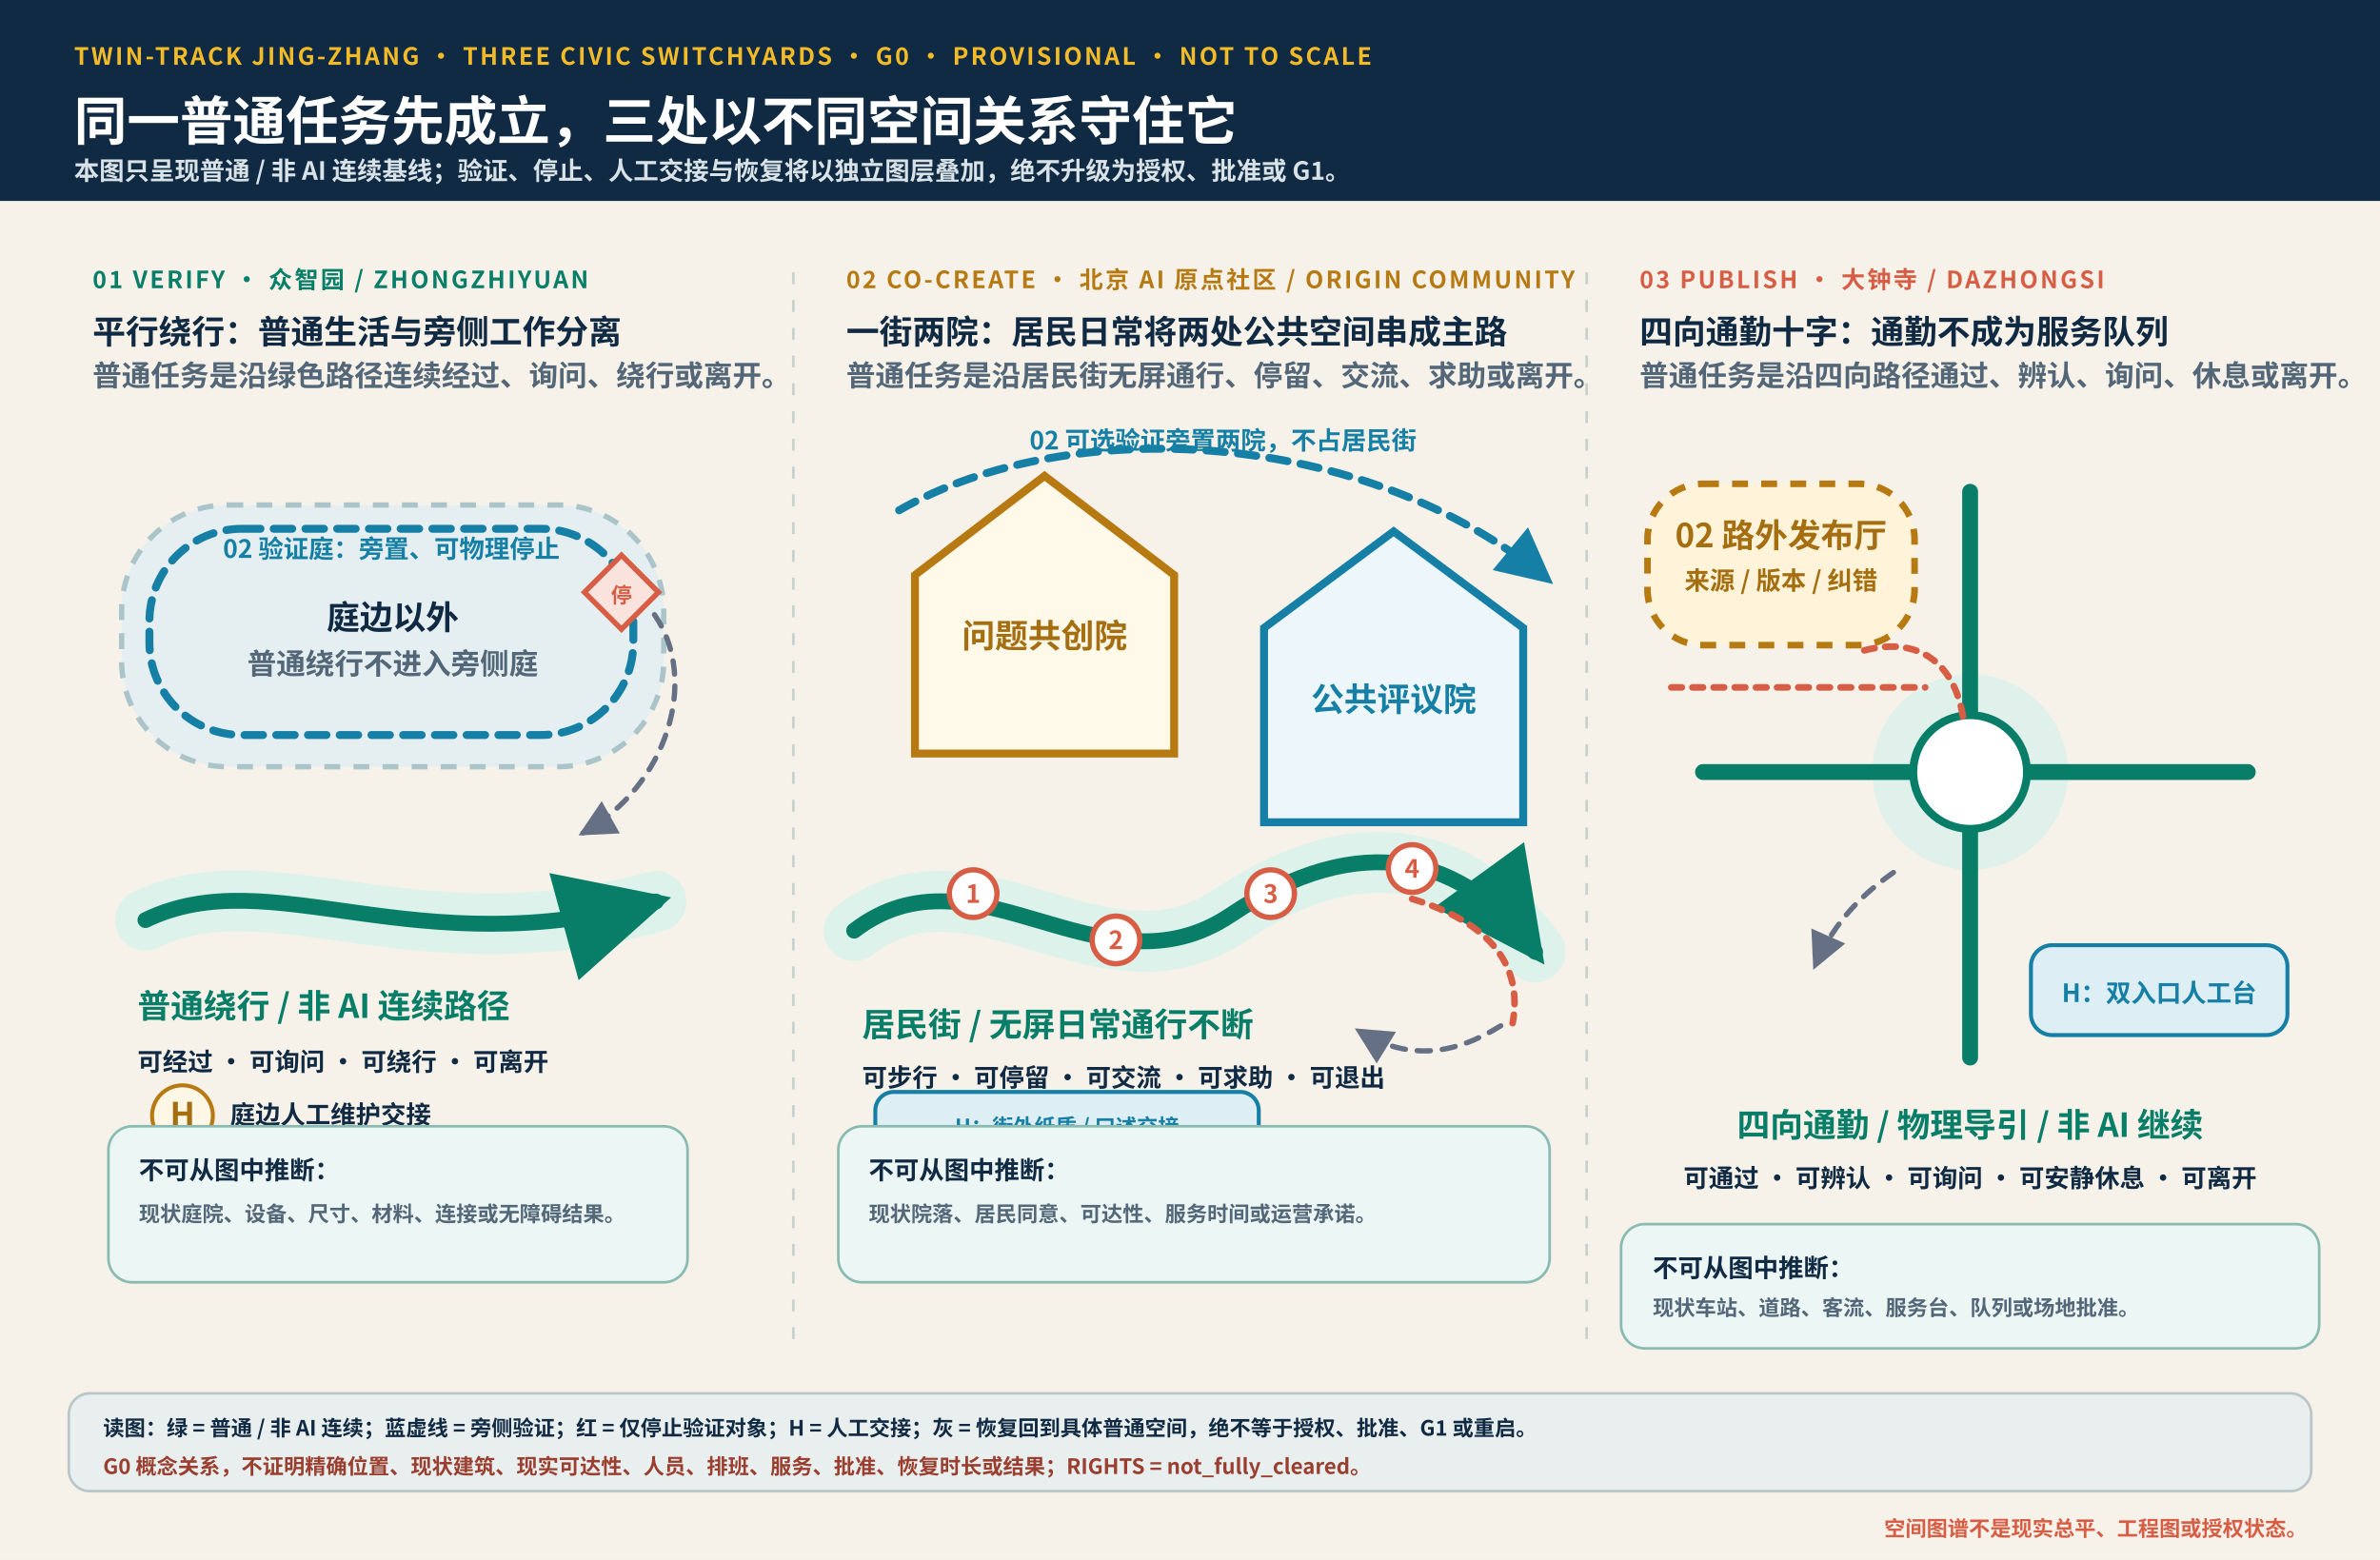
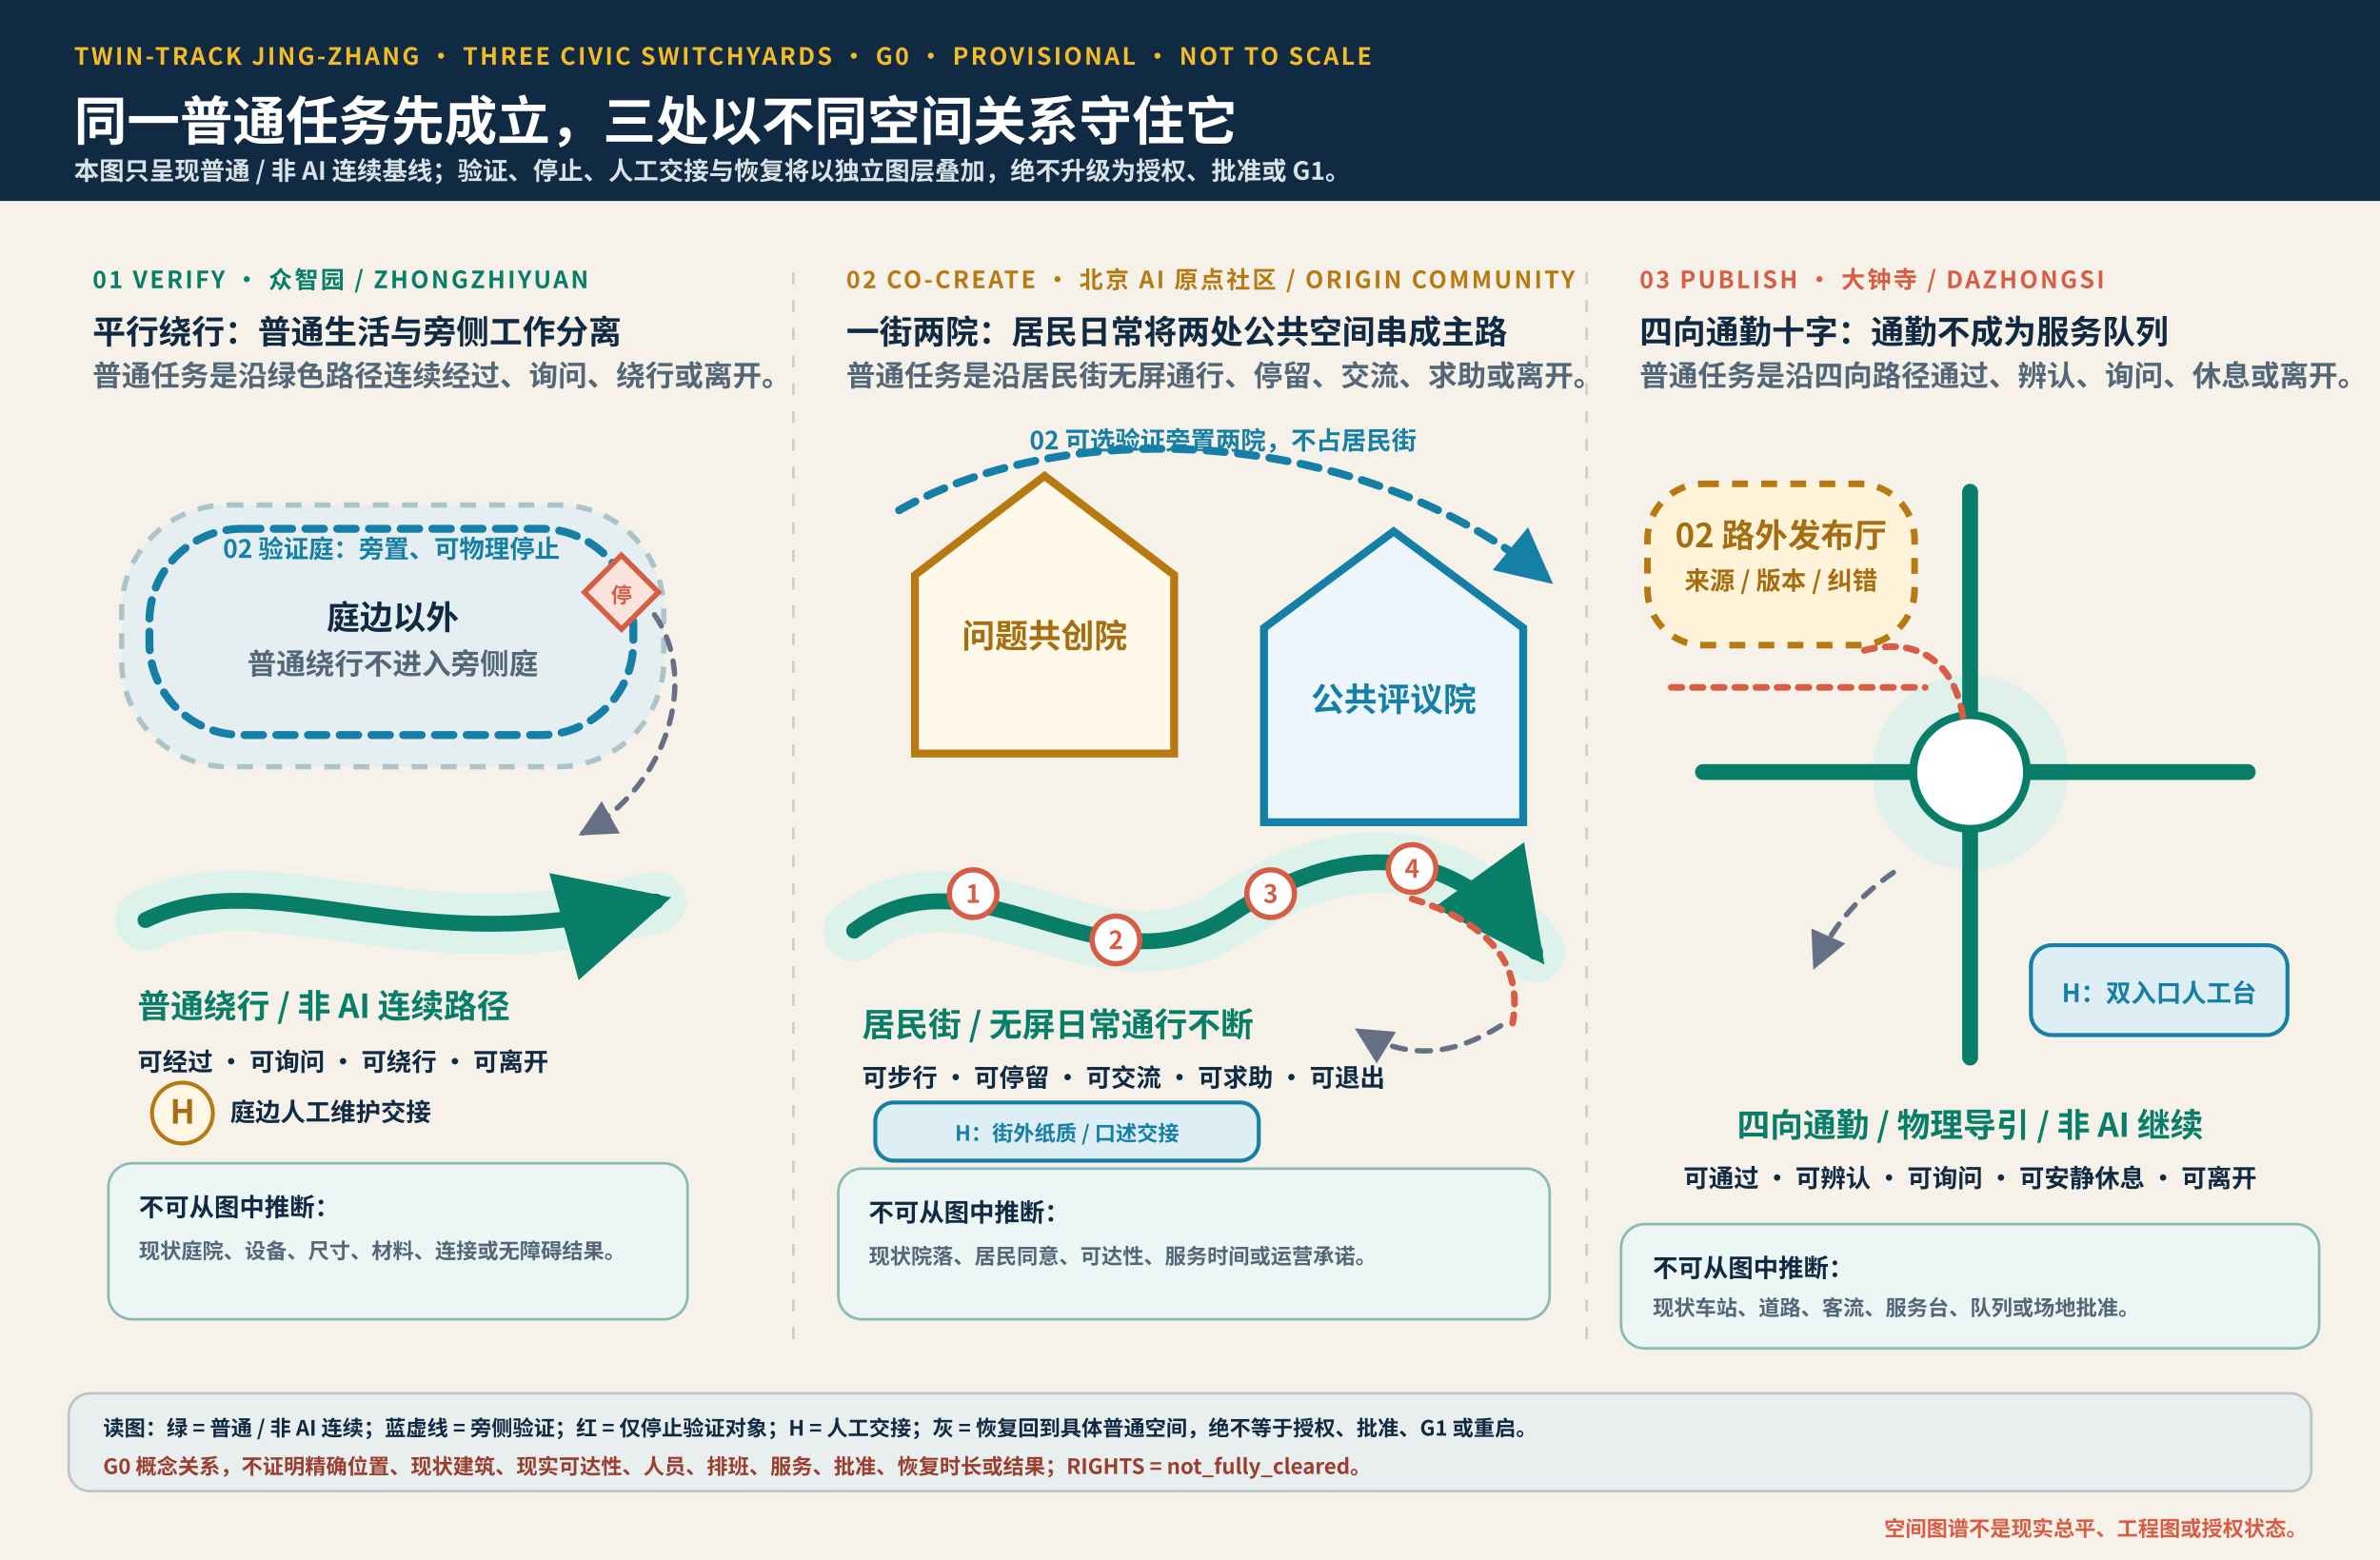
<svg xmlns="http://www.w3.org/2000/svg" width="1800" height="1180" viewBox="0 0 1800 1180" role="img" aria-labelledby="title desc">
  <defs>
    <style>.s{font-family:"Microsoft YaHei","Noto Sans CJK SC","Segoe UI",sans-serif}.ink{fill:#102A43}.muted{fill:#536779}.head{font-size:40px;font-weight:900}.sub{font-size:22px;font-weight:760}.body{font-size:25px;font-weight:800}.small{font-size:19px;font-weight:740}.micro{font-size:16px;font-weight:700}.k{font-size:18px;font-weight:900;letter-spacing:1.7px}.ordinary{fill:none;stroke:#087E68;stroke-width:12;stroke-linecap:round;stroke-linejoin:round}.halo{fill:none;stroke:#DDF2EA;stroke-width:46;stroke-linecap:round;stroke-linejoin:round}.proof{fill:none;stroke:#167FA5;stroke-width:6;stroke-linecap:round;stroke-linejoin:round;stroke-dasharray:14 10}.stop{fill:none;stroke:#D75D45;stroke-width:5;stroke-linecap:round;stroke-linejoin:round;stroke-dasharray:8 8}.recover{fill:none;stroke:#667085;stroke-width:4;stroke-linecap:round;stroke-linejoin:round;stroke-dasharray:10 9}.dash{stroke-dasharray:12 10}</style>
    <marker id="arrow" viewBox="0 0 16 16" refX="13" refY="8" markerWidth="8" markerHeight="8" orient="auto">
      <path d="M1 1 L15 8 L1 15 Z" fill="#087E68" />
    </marker>
    <marker id="blueArrow" viewBox="0 0 16 16" refX="13" refY="8" markerWidth="8" markerHeight="8" orient="auto">
      <path d="M1 1 L15 8 L1 15 Z" fill="#167FA5" />
    </marker>
    <marker id="greyArrow" viewBox="0 0 16 16" refX="13" refY="8" markerWidth="8" markerHeight="8" orient="auto">
      <path d="M1 1 L15 8 L1 15 Z" fill="#667085" />
    </marker>
  </defs>
  <rect width="1800" height="1180" fill="#F6F2E9" />
  <rect width="1800" height="152" fill="#102A43" />
  <text x="56" y="49" class="s k" fill="#F3BB27">TWIN-TRACK JING-ZHANG · THREE CIVIC SWITCHYARDS · G0 · PROVISIONAL · NOT TO SCALE</text>
  <text x="56" y="106" class="s head" fill="#FFF">同一普通任务先成立，三处以不同空间关系守住它</text>
  <text x="56" y="136" class="s small" fill="#D8E2E7">本图只呈现普通 / 非 AI 连续基线；验证、停止、人工交接与恢复将以独立图层叠加，绝不升级为授权、批准或 G1。</text>
  <path d="M600 206V1018M1200 206V1018" stroke="#C7D1CE" stroke-width="2" stroke-dasharray="9 12" />
  <g id="zhongzhiyuan-ordinary">
    <text x="70" y="218" class="s k" fill="#087E68">01 VERIFY · 众智园 / ZHONGZHIYUAN</text>
    <text x="70" y="260" class="s body ink">平行绕行：普通生活与旁侧工作分离</text>
    <text x="70" y="292" class="s sub muted">普通任务是沿绿色路径连续经过、询问、绕行或离开。</text>
    <rect x="92" y="382" width="410" height="198" rx="80" fill="#E5EFF1" stroke="#ABC4C9" stroke-width="4" class="dash" />
    <text x="297" y="476" class="s body ink" text-anchor="middle">庭边以外</text>
    <text x="297" y="510" class="s sub muted" text-anchor="middle">普通绕行不进入旁侧庭</text>
    <rect x="113" y="400" width="366" height="156" rx="70" class="proof" />
    <text x="296" y="422" class="s small" fill="#167FA5" text-anchor="middle">02 验证庭：旁置、可物理停止</text>
    <path d="M470 420l28 28-28 28-28-28z" fill="#F9E3DC" stroke="#D75D45" stroke-width="4" />
    <text x="470" y="456" class="s micro" fill="#D75D45" text-anchor="middle">停</text>
    <path d="M495 465C529 514 505 594 441 630" class="recover" marker-end="url(#greyArrow)" />
    <path d="M110 696C205 650 313 732 496 682" class="halo" />
    <path d="M110 696C205 650 313 732 496 682" class="ordinary" marker-end="url(#arrow)" />
    <text x="104" y="770" class="s body" fill="#087E68">普通绕行 / 非 AI 连续路径</text>
    <text x="104" y="810" class="s small ink">可经过 · 可询问 · 可绕行 · 可离开</text>
-     <circle cx="138" cy="844" r="23" fill="#FFF7E6" stroke="#B77A13" stroke-width="3" />
-     <text x="138" y="852" class="s body" fill="#A46E11" text-anchor="middle">H</text>
-     <text x="174" y="850" class="s small ink">庭边人工维护交接</text>
-     <rect x="82" y="852" width="438" height="118" rx="18" fill="#ECF6F5" stroke="#8ABBB3" stroke-width="2" />
-     <text x="105" y="892" class="s small ink">不可从图中推断：</text>
-     <text x="105" y="924" class="s micro muted">现状庭院、设备、尺寸、材料、连接或无障碍结果。</text>
+     <circle cx="138" cy="842" r="23" fill="#FFF7E6" stroke="#B77A13" stroke-width="3" />
+     <text x="138" y="850" class="s body" fill="#A46E11" text-anchor="middle">H</text>
+     <text x="174" y="848" class="s small ink">庭边人工维护交接</text>
+     <rect x="82" y="880" width="438" height="118" rx="18" fill="#ECF6F5" stroke="#8ABBB3" stroke-width="2" />
+     <text x="105" y="920" class="s small ink">不可从图中推断：</text>
+     <text x="105" y="952" class="s micro muted">现状庭院、设备、尺寸、材料、连接或无障碍结果。</text>
  </g>
  <g id="origin-community-ordinary">
    <text x="640" y="218" class="s k" fill="#B77A13">02 CO-CREATE · 北京 AI 原点社区 / ORIGIN COMMUNITY</text>
    <text x="640" y="260" class="s body ink">一街两院：居民日常将两处公共空间串成主路</text>
    <text x="640" y="292" class="s sub muted">普通任务是沿居民街无屏通行、停留、交流、求助或离开。</text>
    <path d="M692 435L790 360L888 435V570H692Z" fill="#FFF9E9" stroke="#B77A13" stroke-width="6" />
    <text x="790" y="490" class="s body" fill="#A46E11" text-anchor="middle">问题共创院</text>
    <path d="M956 475L1054 402L1152 475V622H956Z" fill="#EDF7FB" stroke="#167FA5" stroke-width="6" />
    <text x="1054" y="538" class="s body" fill="#167FA5" text-anchor="middle">公共评议院</text>
    <path d="M680 386C810 312 1032 324 1170 438" class="proof" marker-end="url(#blueArrow)" />
    <text x="925" y="340" class="s small" fill="#167FA5" text-anchor="middle">02 可选验证旁置两院，不占居民街</text>
    <path d="M646 704C737 634 833 758 931 692S1108 647 1161 720" class="halo" />
    <path d="M646 704C737 634 833 758 931 692S1108 647 1161 720" class="ordinary" marker-end="url(#arrow)" />
    <text x="652" y="784" class="s body" fill="#087E68">居民街 / 无屏日常通行不断</text>
    <text x="652" y="822" class="s small ink">可步行 · 可停留 · 可交流 · 可求助 · 可退出</text>
    <g fill="#FFF" stroke="#D75D45" stroke-width="4">
      <circle cx="736" cy="676" r="18" />
      <circle cx="844" cy="711" r="18" />
      <circle cx="961" cy="676" r="18" />
      <circle cx="1068" cy="657" r="18" />
    </g>
    <g class="s small" fill="#D75D45" text-anchor="middle">
      <text x="736" y="683">1</text>
      <text x="844" y="718">2</text>
      <text x="961" y="683">3</text>
      <text x="1068" y="664">4</text>
    </g>
    <path d="M1068 680C1127 698 1152 730 1144 774" class="stop" />
    <path d="M1135 776C1098 799 1064 802 1028 780" class="recover" marker-end="url(#greyArrow)" />
-     <rect x="662" y="826" width="290" height="48" rx="14" fill="#DDEEF4" stroke="#167FA5" stroke-width="3" />
-     <text x="807" y="858" class="s micro" fill="#167FA5" text-anchor="middle">H：街外纸质 / 口述交接</text>
-     <rect x="634" y="852" width="538" height="118" rx="18" fill="#ECF6F5" stroke="#8ABBB3" stroke-width="2" />
-     <text x="657" y="892" class="s small ink">不可从图中推断：</text>
-     <text x="657" y="924" class="s micro muted">现状院落、居民同意、可达性、服务时间或运营承诺。</text>
+     <rect x="662" y="834" width="290" height="44" rx="14" fill="#DDEEF4" stroke="#167FA5" stroke-width="3" />
+     <text x="807" y="863" class="s micro" fill="#167FA5" text-anchor="middle">H：街外纸质 / 口述交接</text>
+     <rect x="634" y="884" width="538" height="114" rx="18" fill="#ECF6F5" stroke="#8ABBB3" stroke-width="2" />
+     <text x="657" y="924" class="s small ink">不可从图中推断：</text>
+     <text x="657" y="956" class="s micro muted">现状院落、居民同意、可达性、服务时间或运营承诺。</text>
  </g>
  <g id="dazhongsi-ordinary">
    <text x="1240" y="218" class="s k" fill="#D75D45">03 PUBLISH · 大钟寺 / DAZHONGSI</text>
    <text x="1240" y="260" class="s body ink">四向通勤十字：通勤不成为服务队列</text>
    <text x="1240" y="292" class="s sub muted">普通任务是沿四向路径通过、辨认、询问、休息或离开。</text>
    <circle cx="1490" cy="584" r="74" fill="#DFF1EA" />
    <path d="M1288 584H1700M1490 372V800" class="ordinary" stroke-width="28" />
    <circle cx="1490" cy="584" r="43" fill="#FFF" stroke="#087E68" stroke-width="6" />
    <rect x="1246" y="366" width="202" height="122" rx="42" fill="#FFF4D9" stroke="#B77A13" stroke-width="5" class="dash" />
    <text x="1347" y="414" class="s body" fill="#A46E11" text-anchor="middle">02 路外发布厅</text>
    <text x="1347" y="446" class="s small" fill="#A46E11" text-anchor="middle">来源 / 版本 / 纠错</text>
    <path d="M1264 520H1456" class="stop" />
    <path d="M1410 492C1456 480 1480 507 1485 545" class="stop" />
    <path d="M1432 660C1402 681 1385 703 1373 730" class="recover" marker-end="url(#greyArrow)" />
    <text x="1490" y="860" class="s body" fill="#087E68" text-anchor="middle">四向通勤 / 物理导引 / 非 AI 继续</text>
    <text x="1490" y="898" class="s small ink" text-anchor="middle">可通过 · 可辨认 · 可询问 · 可安静休息 · 可离开</text>
    <rect x="1536" y="715" width="194" height="68" rx="16" fill="#DDEEF4" stroke="#167FA5" stroke-width="3" />
    <text x="1633" y="758" class="s small" fill="#167FA5" text-anchor="middle">H：双入口人工台</text>
    <rect x="1226" y="926" width="528" height="94" rx="18" fill="#ECF6F5" stroke="#8ABBB3" stroke-width="2" />
    <text x="1250" y="966" class="s small ink">不可从图中推断：</text>
    <text x="1250" y="995" class="s micro muted">现状车站、道路、客流、服务台、队列或场地批准。</text>
  </g>
  <rect x="52" y="1054" width="1696" height="74" rx="16" fill="#E9EEEE" stroke="#BAC6C8" stroke-width="2" />
  <text x="78" y="1086" class="s micro ink">读图：绿 = 普通 / 非 AI 连续；蓝虚线 = 旁侧验证；红 = 仅停止验证对象；H = 人工交接；灰 = 恢复回到具体普通空间，绝不等于授权、批准、G1 或重启。</text>
  <text x="78" y="1115" class="s micro" fill="#9A3F2F">G0 概念关系，不证明精确位置、现状建筑、现实可达性、人员、排班、服务、批准、恢复时长或结果；RIGHTS = not_fully_cleared。</text>
  <text x="1745" y="1162" class="s micro" fill="#D75D45" text-anchor="end">空间图谱不是现实总平、工程图或授权状态。</text>
</svg>
